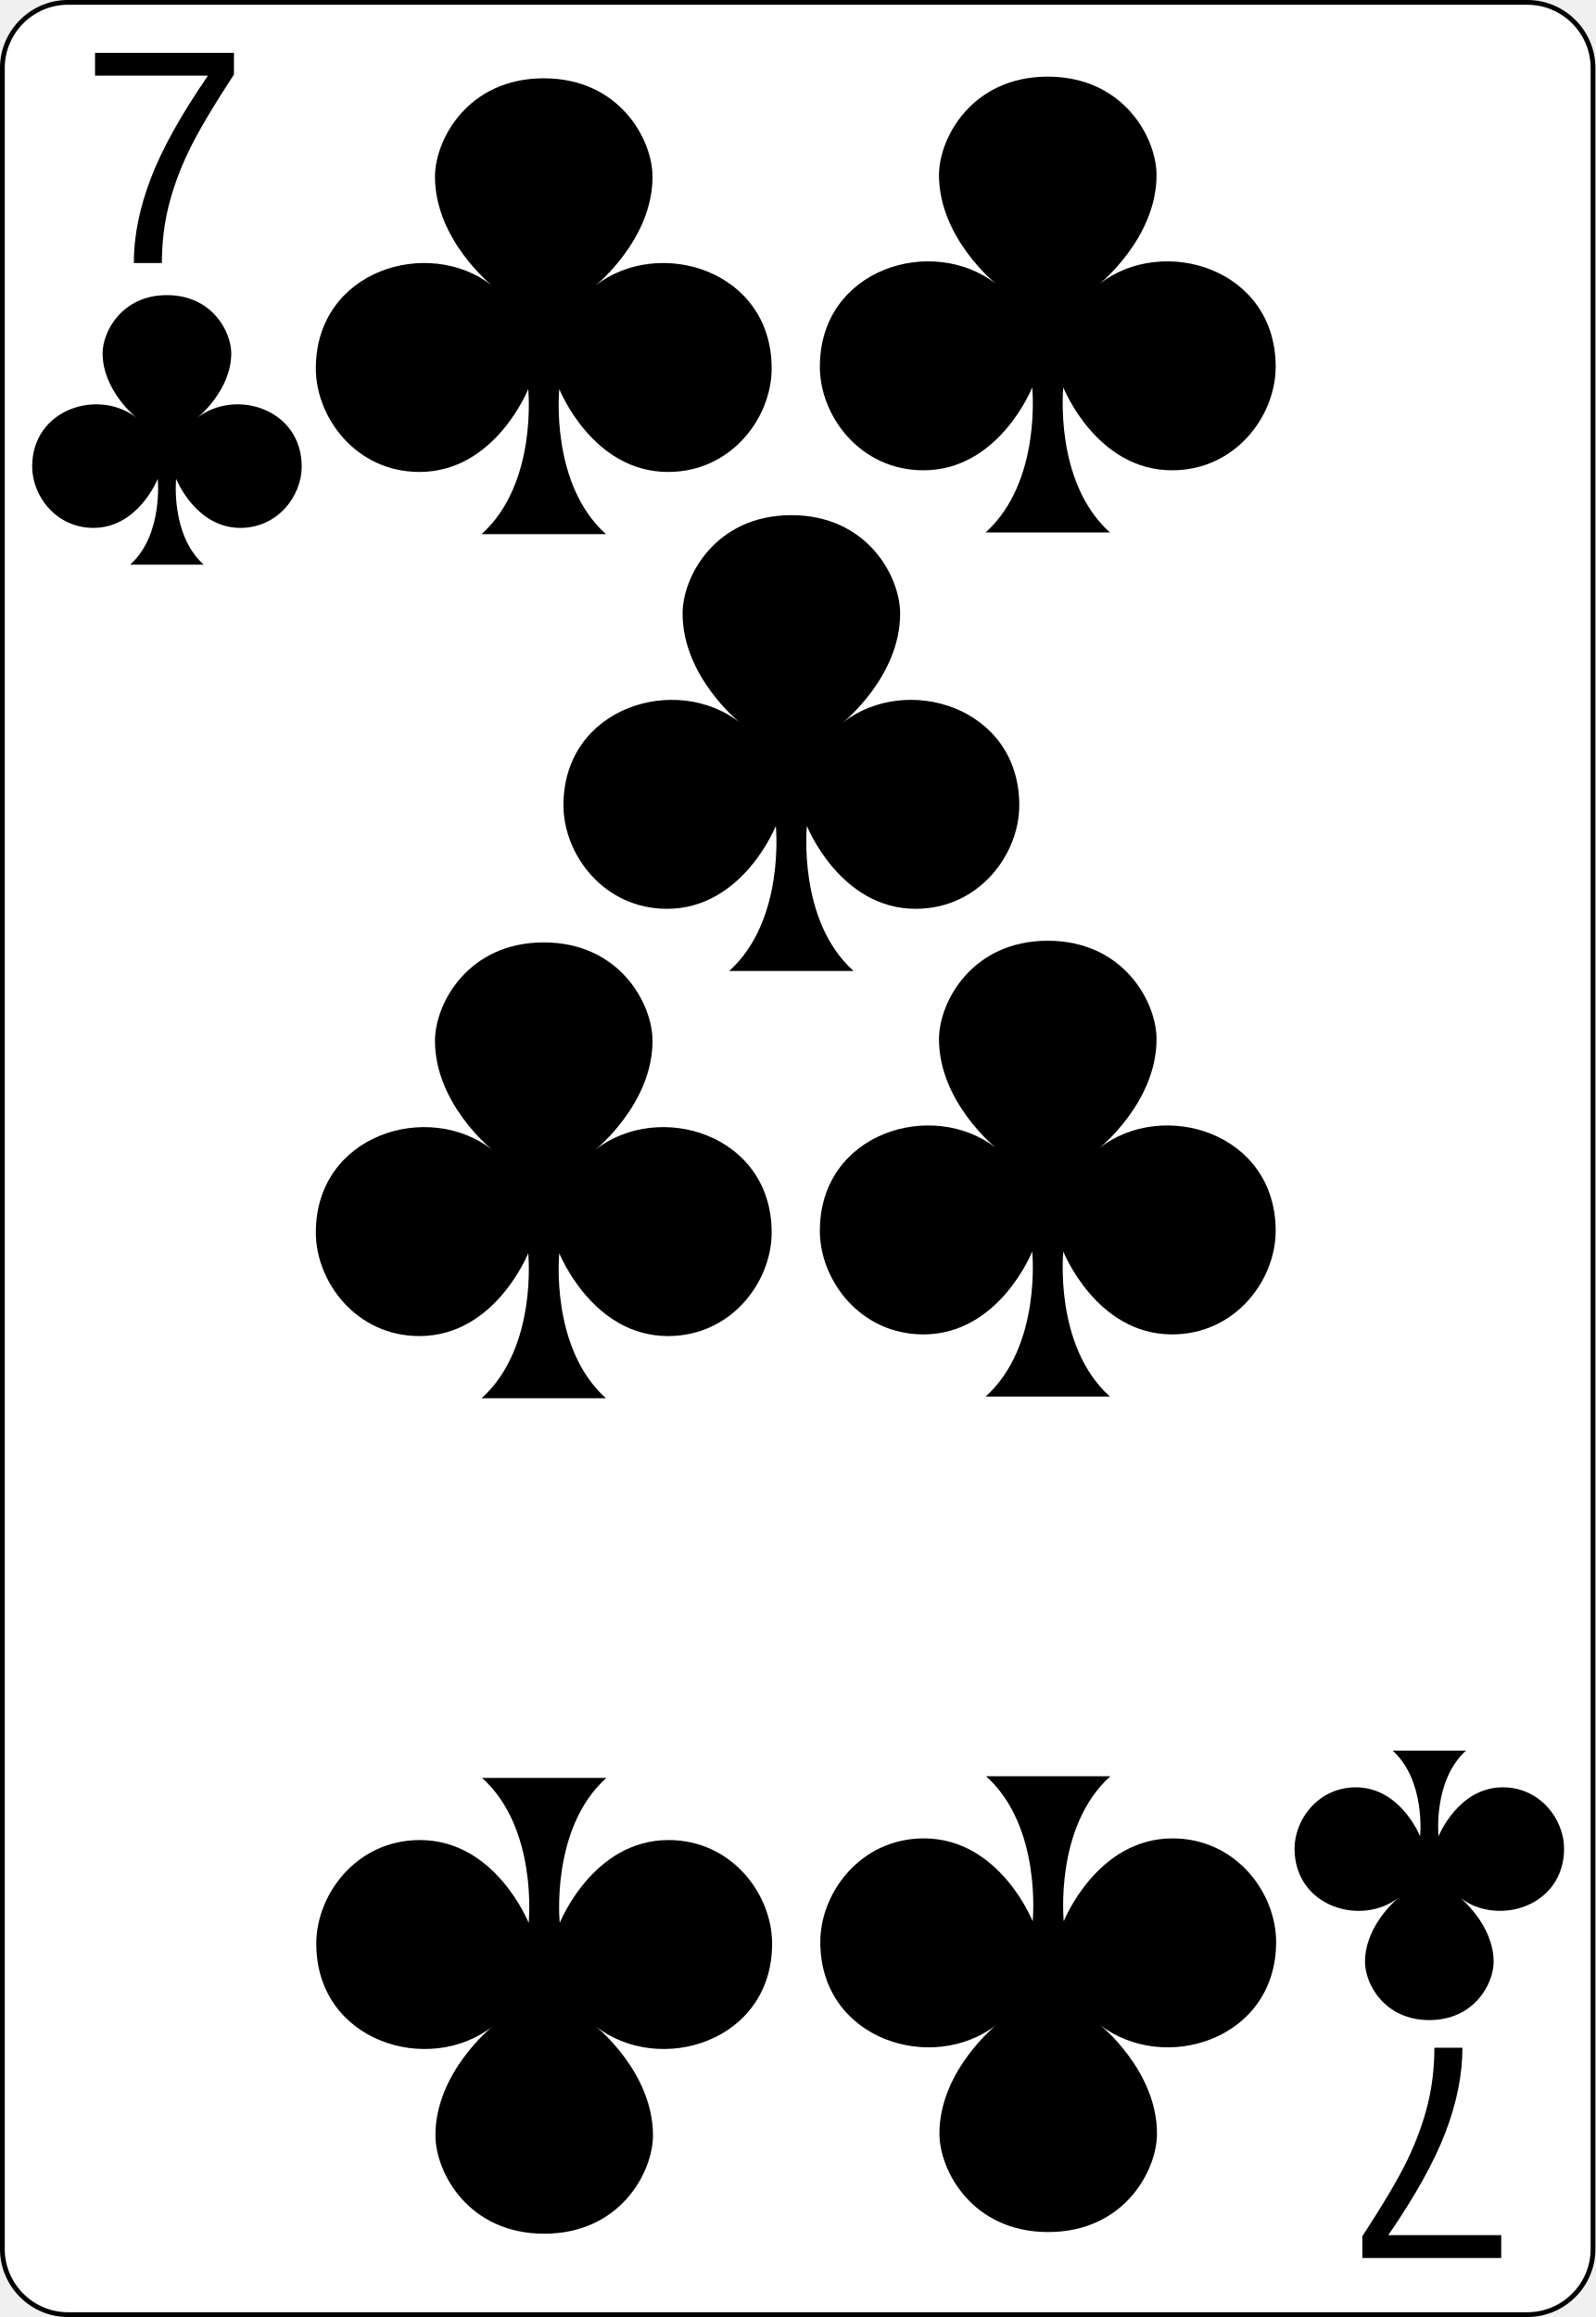
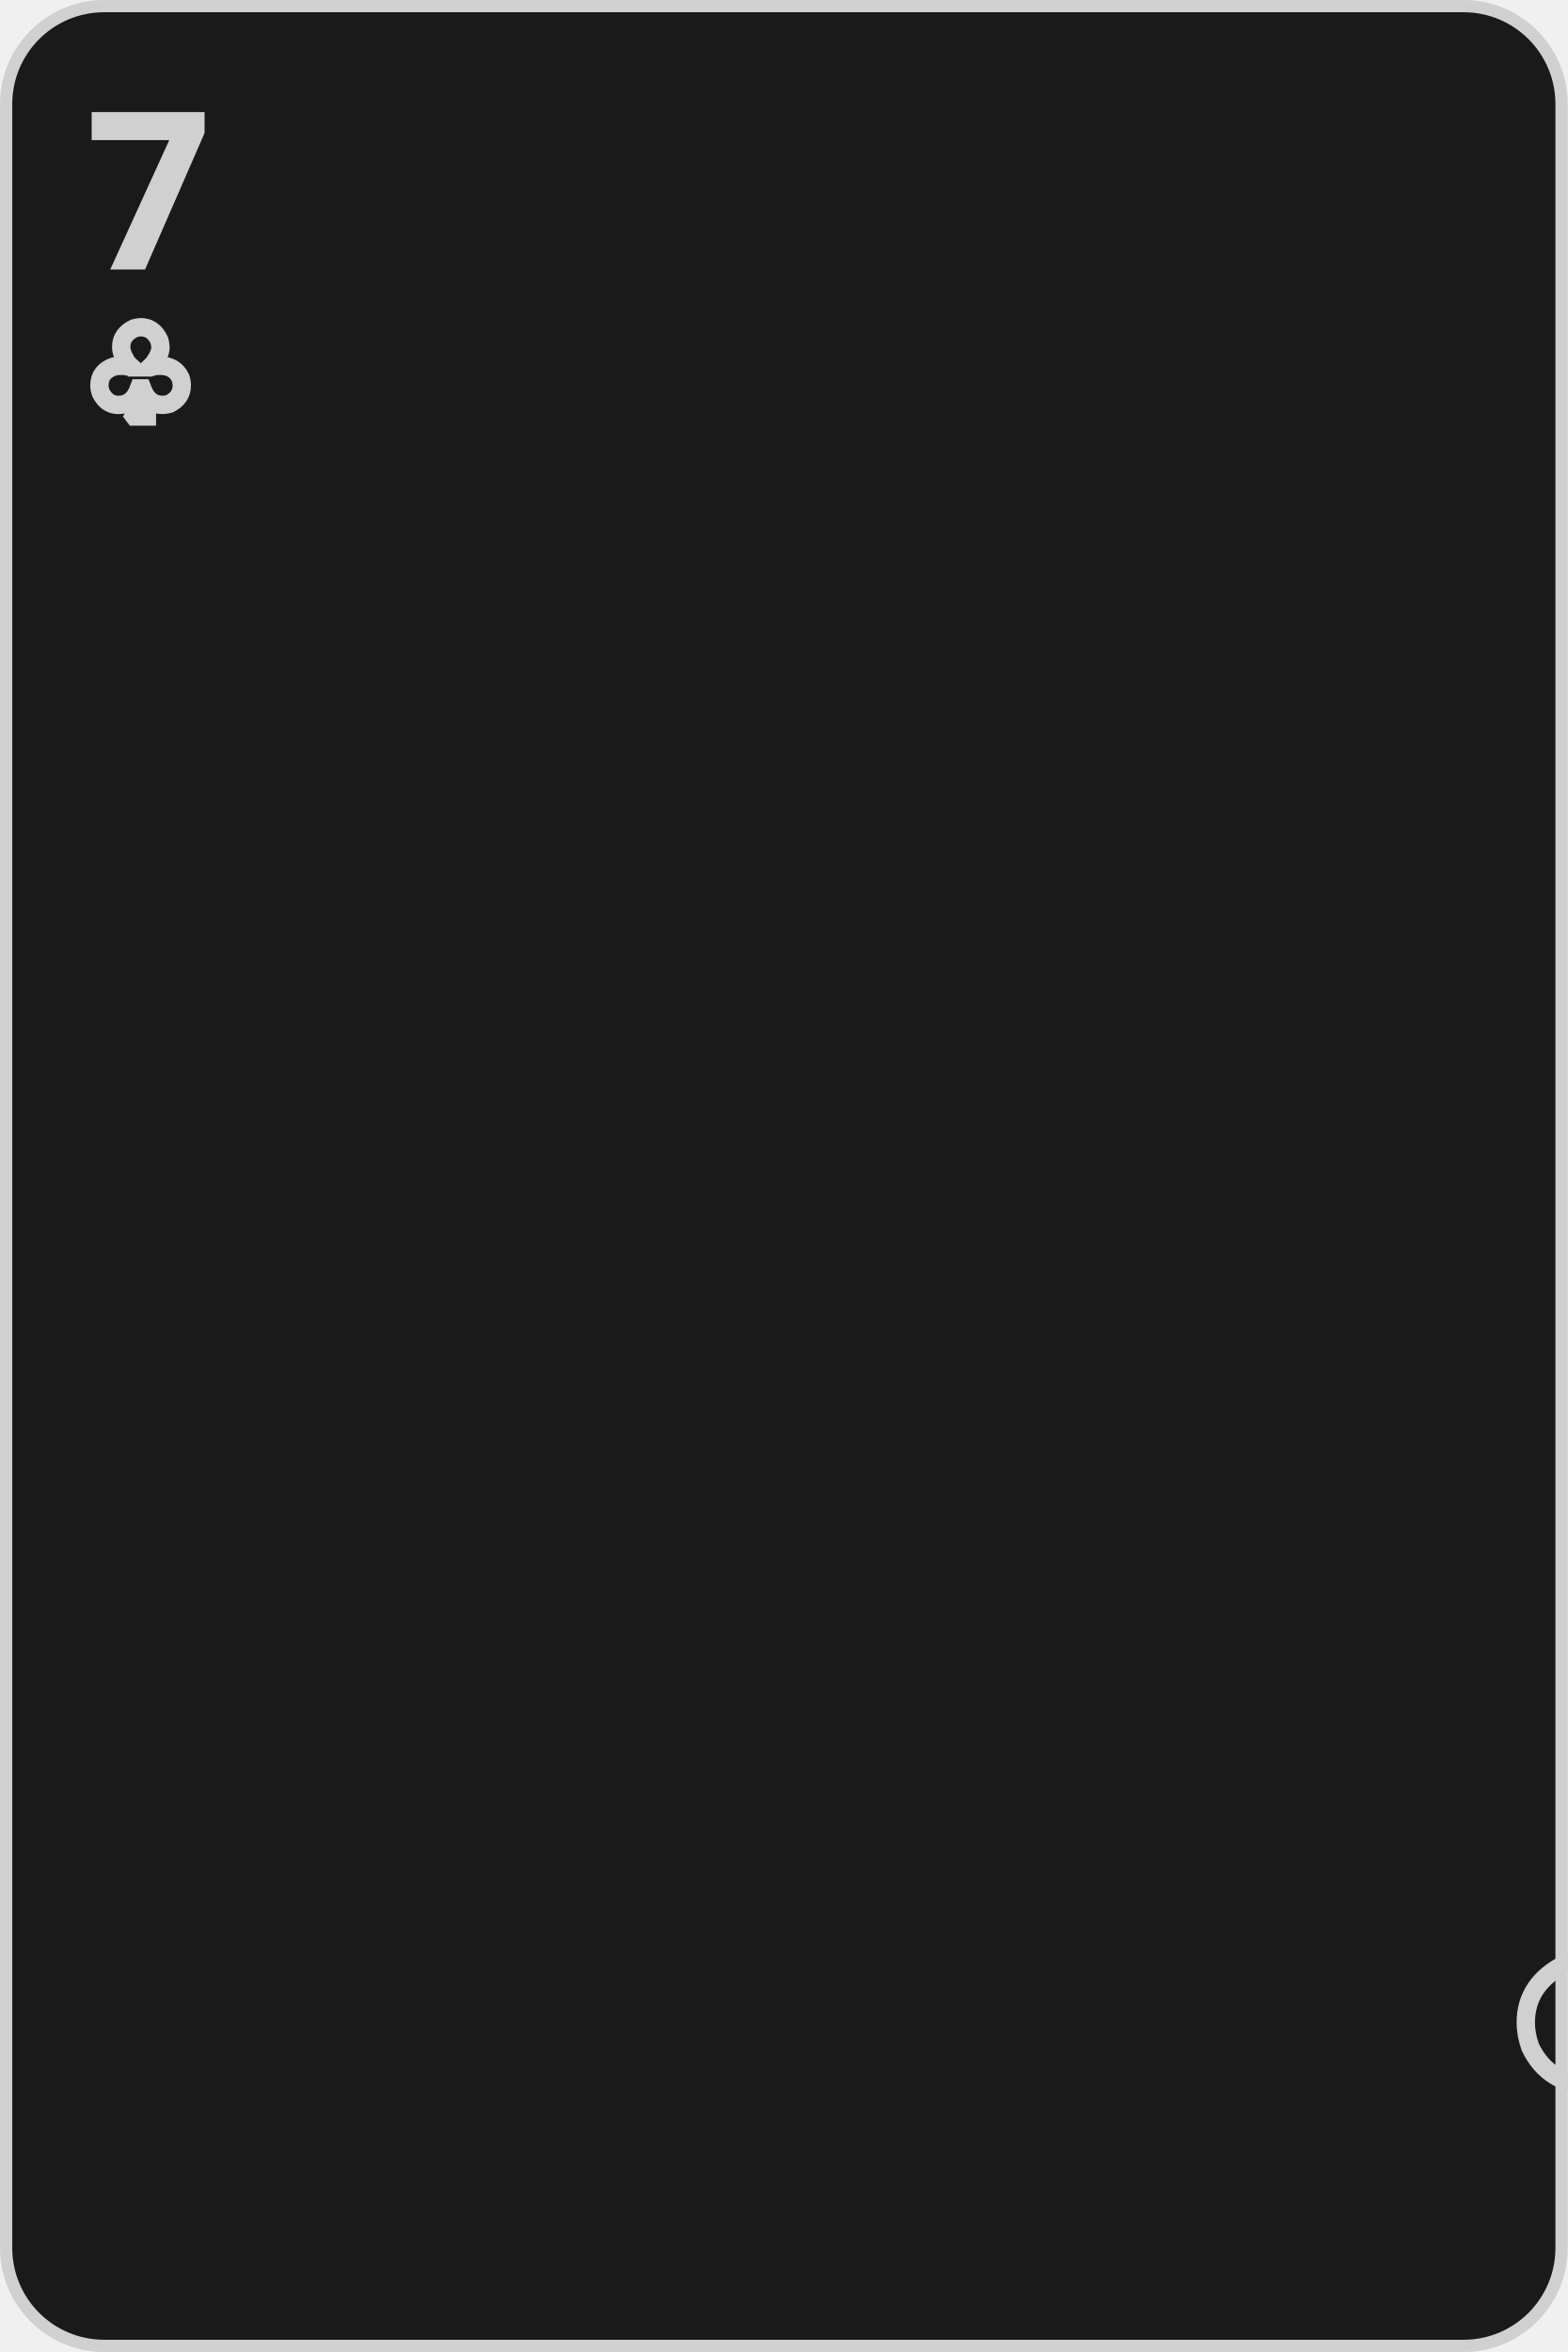
- <svg xmlns="http://www.w3.org/2000/svg" xmlns:xlink="http://www.w3.org/1999/xlink" width="167.087pt" height="242.667pt" viewBox="0 0 167.087 242.667" xml:space="preserve" id="svg2" version="1.1">
-   <defs id="defs41">
-     <radialGradient xlink:href="#linearGradient2984" id="radialGradient3760" cx="48.231" cy="18.138" fx="48.231" fy="18.138" r="9.5" gradientUnits="userSpaceOnUse" gradientTransform="matrix(-1.560526,0.01828294,-0.02684055,-2.290953,123.9838,58.80911)" />
-     <linearGradient id="linearGradient2984">
-       <stop style="stop-color:#000000;stop-opacity:1;" offset="0" id="stop2986" />
-       <stop style="stop-color:#000000;stop-opacity:0.656;" offset="1" id="stop2988" />
-     </linearGradient>
-     <radialGradient xlink:href="#linearGradient3784" id="radialGradient3792" cx="171.487" cy="511.223" fx="171.487" fy="511.223" r="81.903" gradientTransform="matrix(1.152989,-0.6739155,0.3948202,0.6754904,-233.6326,270.4008)" gradientUnits="userSpaceOnUse" />
-     <linearGradient id="linearGradient3784">
-       <stop style="stop-color:#ffffff;stop-opacity:0.534;" offset="0" id="stop3786" />
-       <stop style="stop-color:#000000;stop-opacity:0;" offset="1" id="stop3788" />
-     </linearGradient>
-     <radialGradient r="81.903" fy="511.223" fx="171.487" cy="511.223" cx="171.487" gradientTransform="matrix(1.152989,-0.6739155,0.3948202,0.6754904,-233.6326,270.4008)" gradientUnits="userSpaceOnUse" id="radialGradient3855" xlink:href="#linearGradient3784-4" />
-     <linearGradient id="linearGradient3784-4">
-       <stop style="stop-color:#ffffff;stop-opacity:0.519;" offset="0" id="stop3786-8" />
-       <stop style="stop-color:#000000;stop-opacity:0;" offset="1" id="stop3788-6" />
-     </linearGradient>
-     <radialGradient r="81.903" fy="461.841" fx="181.694" cy="461.841" cx="181.694" gradientTransform="matrix(1.152989,-0.6739155,0.3948202,0.6754904,-233.6326,270.4008)" gradientUnits="userSpaceOnUse" id="radialGradient3916" xlink:href="#linearGradient3784-3" />
-     <linearGradient id="linearGradient3784-3">
-       <stop style="stop-color:#ffffff;stop-opacity:0.702;" offset="0" id="stop3786-86" />
-       <stop style="stop-color:#000000;stop-opacity:0;" offset="1" id="stop3788-2" />
-     </linearGradient>
-   </defs>
-   <g id="Layer_x0020_1" style="fill-rule:nonzero;clip-rule:nonzero;stroke:#000000;stroke-miterlimit:4;">
-     <path style="fill:#FFFFFF;stroke-width:0.5;" d="M166.837,235.548c0,3.777-3.087,6.869-6.871,6.869H7.111c-3.775,0-6.861-3.092-6.861-6.869V7.12C0.25,3.343,3.336,0.25,7.111,0.25h152.855    c3.784,0,6.871,3.093,6.871,6.87v228.428z" id="path5" />
-     <g style="stroke:none;" id="g7">
-       <g id="g9">
- 				
- 			</g>
-     </g>
-     <g id="g15">
- 			
- 		</g>
-     <g id="g19">
- 			
- 		</g>
-     <g style="stroke:none;" id="g23">
-       <g id="g25">
- 				
- 			</g>
-     </g>
-     <g style="stroke:none;" id="g31">
-       <g id="g33">
- 				
- 			</g>
-     </g>
-   </g>
-   <text xml:space="preserve" style="font-size:32px;font-style:normal;font-weight:normal;line-height:125%;letter-spacing:0px;word-spacing:0px;fill:#000000;fill-opacity:1;stroke:none;font-family:Bitstream Vera Sans" x="8.311" y="27.548" id="text3788">
-     <tspan id="tspan3790" x="8.311" y="27.548" style="font-style:normal;font-variant:normal;font-weight:normal;font-stretch:normal;font-family:Arial;-inkscape-font-specification:Arial">7</tspan>
-   </text>
-   <g transform="matrix(1.485651,0,0,1.485651,-54.02466,10.01807)" id="layer1-1-4">
-     <path id="cl-9" d="m 50.291,22.698 c 0,0 2.375,-1.9 2.375,-4.534 0,-1.542 -1.369,-4.102 -4.534,-4.102 -3.165,0 -4.534,2.561 -4.534,4.102 0,2.634 2.375,4.534 2.375,4.534 -2.638,-2.055 -7.341,-0.652 -7.341,3.455 0,2.056 1.68,4.318 4.318,4.318 3.165,0 4.534,-3.455 4.534,-3.455 0,0 0.402,3.938 -1.943,6.046 h 5.182 c -2.345,-2.107 -1.943,-6.046 -1.943,-6.046 0,0 1.369,3.455 4.534,3.455 2.639,0 4.318,-2.263 4.318,-4.318 0,-4.107 -4.703,-5.51 -7.341,-3.455 z" style="fill:#000000" />
-   </g>
-   <text xml:space="preserve" style="font-size:32px;font-style:normal;font-weight:normal;line-height:125%;letter-spacing:0px;word-spacing:0px;fill:#000000;fill-opacity:1;stroke:none;font-family:Bitstream Vera Sans" x="-158.864" y="-214.467" id="text3788-8" transform="scale(-1,-1)">
-     <tspan id="tspan3790-7" x="-158.864" y="-214.467" style="font-style:normal;font-variant:normal;font-weight:normal;font-stretch:normal;font-family:Arial;-inkscape-font-specification:Arial">7</tspan>
-   </text>
-   <g transform="matrix(-1.485651,0,0,-1.485651,221.1992,232.4618)" id="layer1-1-4-1">
-     <path id="cl-9-7" d="m 50.291,22.698 c 0,0 2.375,-1.9 2.375,-4.534 0,-1.542 -1.369,-4.102 -4.534,-4.102 -3.165,0 -4.534,2.561 -4.534,4.102 0,2.634 2.375,4.534 2.375,4.534 -2.638,-2.055 -7.341,-0.652 -7.341,3.455 0,2.056 1.68,4.318 4.318,4.318 3.165,0 4.534,-3.455 4.534,-3.455 0,0 0.402,3.938 -1.943,6.046 h 5.182 c -2.345,-2.107 -1.943,-6.046 -1.943,-6.046 0,0 1.369,3.455 4.534,3.455 2.639,0 4.318,-2.263 4.318,-4.318 0,-4.107 -4.703,-5.51 -7.341,-3.455 z" style="fill:#000000" />
-   </g>
-   <g transform="matrix(2.512578,0,0,2.512578,-63.98839,-27.13112)" id="layer1-1-4-8">
-     <path id="cl-9-8" d="m 50.291,22.698 c 0,0 2.375,-1.9 2.375,-4.534 0,-1.542 -1.369,-4.102 -4.534,-4.102 -3.165,0 -4.534,2.561 -4.534,4.102 0,2.634 2.375,4.534 2.375,4.534 -2.638,-2.055 -7.341,-0.652 -7.341,3.455 0,2.056 1.68,4.318 4.318,4.318 3.165,0 4.534,-3.455 4.534,-3.455 0,0 0.402,3.938 -1.943,6.046 h 5.182 c -2.345,-2.107 -1.943,-6.046 -1.943,-6.046 0,0 1.369,3.455 4.534,3.455 2.639,0 4.318,-2.263 4.318,-4.318 0,-4.107 -4.703,-5.51 -7.341,-3.455 z" style="fill:#000000" />
-   </g>
-   <g transform="matrix(-2.512578,0,0,-2.512578,177.9295,269.2751)" id="layer1-1-4-8-0">
-     <path id="cl-9-8-6" d="m 50.291,22.698 c 0,0 2.375,-1.9 2.375,-4.534 0,-1.542 -1.369,-4.102 -4.534,-4.102 -3.165,0 -4.534,2.561 -4.534,4.102 0,2.634 2.375,4.534 2.375,4.534 -2.638,-2.055 -7.341,-0.652 -7.341,3.455 0,2.056 1.68,4.318 4.318,4.318 3.165,0 4.534,-3.455 4.534,-3.455 0,0 0.402,3.938 -1.943,6.046 h 5.182 c -2.345,-2.107 -1.943,-6.046 -1.943,-6.046 0,0 1.369,3.455 4.534,3.455 2.639,0 4.318,-2.263 4.318,-4.318 0,-4.107 -4.703,-5.51 -7.341,-3.455 z" style="fill:#000000" />
-   </g>
-   <g transform="matrix(2.512578,0,0,2.512578,-63.98839,63.36968)" id="layer1-1-4-8-2">
-     <path id="cl-9-8-0" d="m 50.291,22.698 c 0,0 2.375,-1.9 2.375,-4.534 0,-1.542 -1.369,-4.102 -4.534,-4.102 -3.165,0 -4.534,2.561 -4.534,4.102 0,2.634 2.375,4.534 2.375,4.534 -2.638,-2.055 -7.341,-0.652 -7.341,3.455 0,2.056 1.68,4.318 4.318,4.318 3.165,0 4.534,-3.455 4.534,-3.455 0,0 0.402,3.938 -1.943,6.046 h 5.182 c -2.345,-2.107 -1.943,-6.046 -1.943,-6.046 0,0 1.369,3.455 4.534,3.455 2.639,0 4.318,-2.263 4.318,-4.318 0,-4.107 -4.703,-5.51 -7.341,-3.455 z" style="fill:#000000" />
-   </g>
-   <g transform="matrix(2.512578,0,0,2.512578,-11.20333,-27.30484)" id="layer1-1-4-8-8">
-     <path id="cl-9-8-9" d="m 50.291,22.698 c 0,0 2.375,-1.9 2.375,-4.534 0,-1.542 -1.369,-4.102 -4.534,-4.102 -3.165,0 -4.534,2.561 -4.534,4.102 0,2.634 2.375,4.534 2.375,4.534 -2.638,-2.055 -7.341,-0.652 -7.341,3.455 0,2.056 1.68,4.318 4.318,4.318 3.165,0 4.534,-3.455 4.534,-3.455 0,0 0.402,3.938 -1.943,6.046 h 5.182 c -2.345,-2.107 -1.943,-6.046 -1.943,-6.046 0,0 1.369,3.455 4.534,3.455 2.639,0 4.318,-2.263 4.318,-4.318 0,-4.107 -4.703,-5.51 -7.341,-3.455 z" style="fill:#000000" />
-   </g>
-   <g transform="matrix(-2.512578,0,0,-2.512578,230.7146,269.1014)" id="layer1-1-4-8-0-2">
-     <path id="cl-9-8-6-6" d="m 50.291,22.698 c 0,0 2.375,-1.9 2.375,-4.534 0,-1.542 -1.369,-4.102 -4.534,-4.102 -3.165,0 -4.534,2.561 -4.534,4.102 0,2.634 2.375,4.534 2.375,4.534 -2.638,-2.055 -7.341,-0.652 -7.341,3.455 0,2.056 1.68,4.318 4.318,4.318 3.165,0 4.534,-3.455 4.534,-3.455 0,0 0.402,3.938 -1.943,6.046 h 5.182 c -2.345,-2.107 -1.943,-6.046 -1.943,-6.046 0,0 1.369,3.455 4.534,3.455 2.639,0 4.318,-2.263 4.318,-4.318 0,-4.107 -4.703,-5.51 -7.341,-3.455 z" style="fill:#000000" />
-   </g>
-   <g transform="matrix(2.512578,0,0,2.512578,-11.20333,63.19596)" id="layer1-1-4-8-2-6">
-     <path id="cl-9-8-0-4" d="m 50.291,22.698 c 0,0 2.375,-1.9 2.375,-4.534 0,-1.542 -1.369,-4.102 -4.534,-4.102 -3.165,0 -4.534,2.561 -4.534,4.102 0,2.634 2.375,4.534 2.375,4.534 -2.638,-2.055 -7.341,-0.652 -7.341,3.455 0,2.056 1.68,4.318 4.318,4.318 3.165,0 4.534,-3.455 4.534,-3.455 0,0 0.402,3.938 -1.943,6.046 h 5.182 c -2.345,-2.107 -1.943,-6.046 -1.943,-6.046 0,0 1.369,3.455 4.534,3.455 2.639,0 4.318,-2.263 4.318,-4.318 0,-4.107 -4.703,-5.51 -7.341,-3.455 z" style="fill:#000000" />
-   </g>
-   <g transform="matrix(2.512578,0,0,2.512578,-38.0557,18.62236)" id="layer1-1-4-8-6">
-     <path id="cl-9-8-8" d="m 50.291,22.698 c 0,0 2.375,-1.9 2.375,-4.534 0,-1.542 -1.369,-4.102 -4.534,-4.102 -3.165,0 -4.534,2.561 -4.534,4.102 0,2.634 2.375,4.534 2.375,4.534 -2.638,-2.055 -7.341,-0.652 -7.341,3.455 0,2.056 1.68,4.318 4.318,4.318 3.165,0 4.534,-3.455 4.534,-3.455 0,0 0.402,3.938 -1.943,6.046 h 5.182 c -2.345,-2.107 -1.943,-6.046 -1.943,-6.046 0,0 1.369,3.455 4.534,3.455 2.639,0 4.318,-2.263 4.318,-4.318 0,-4.107 -4.703,-5.51 -7.341,-3.455 z" style="fill:#000000" />
-   </g>
+ <svg xmlns="http://www.w3.org/2000/svg" width="256" height="384" viewBox="0 0 256 384">
+   <rect x="1" y="1" width="254" height="382" rx="16" ry="16" fill="#1a1a1a" stroke="#d0d0d0" stroke-width="2" />
+   <text x="14" y="44" font-family="Fira Mono" font-size="36" font-weight="700" fill="#d0d0d0">7</text>
+   <text x="14" y="68" font-family="Fira Mono" font-size="20" fill="none" stroke="#d0d0d0" stroke-width="3">♣</text>
+   <text x="242" y="350" font-family="Fira Mono" font-size="64" text-anchor="end" fill="none" stroke="#d0d0d0" stroke-width="3" transform="rotate(180 242 332)">♣</text>
</svg>
